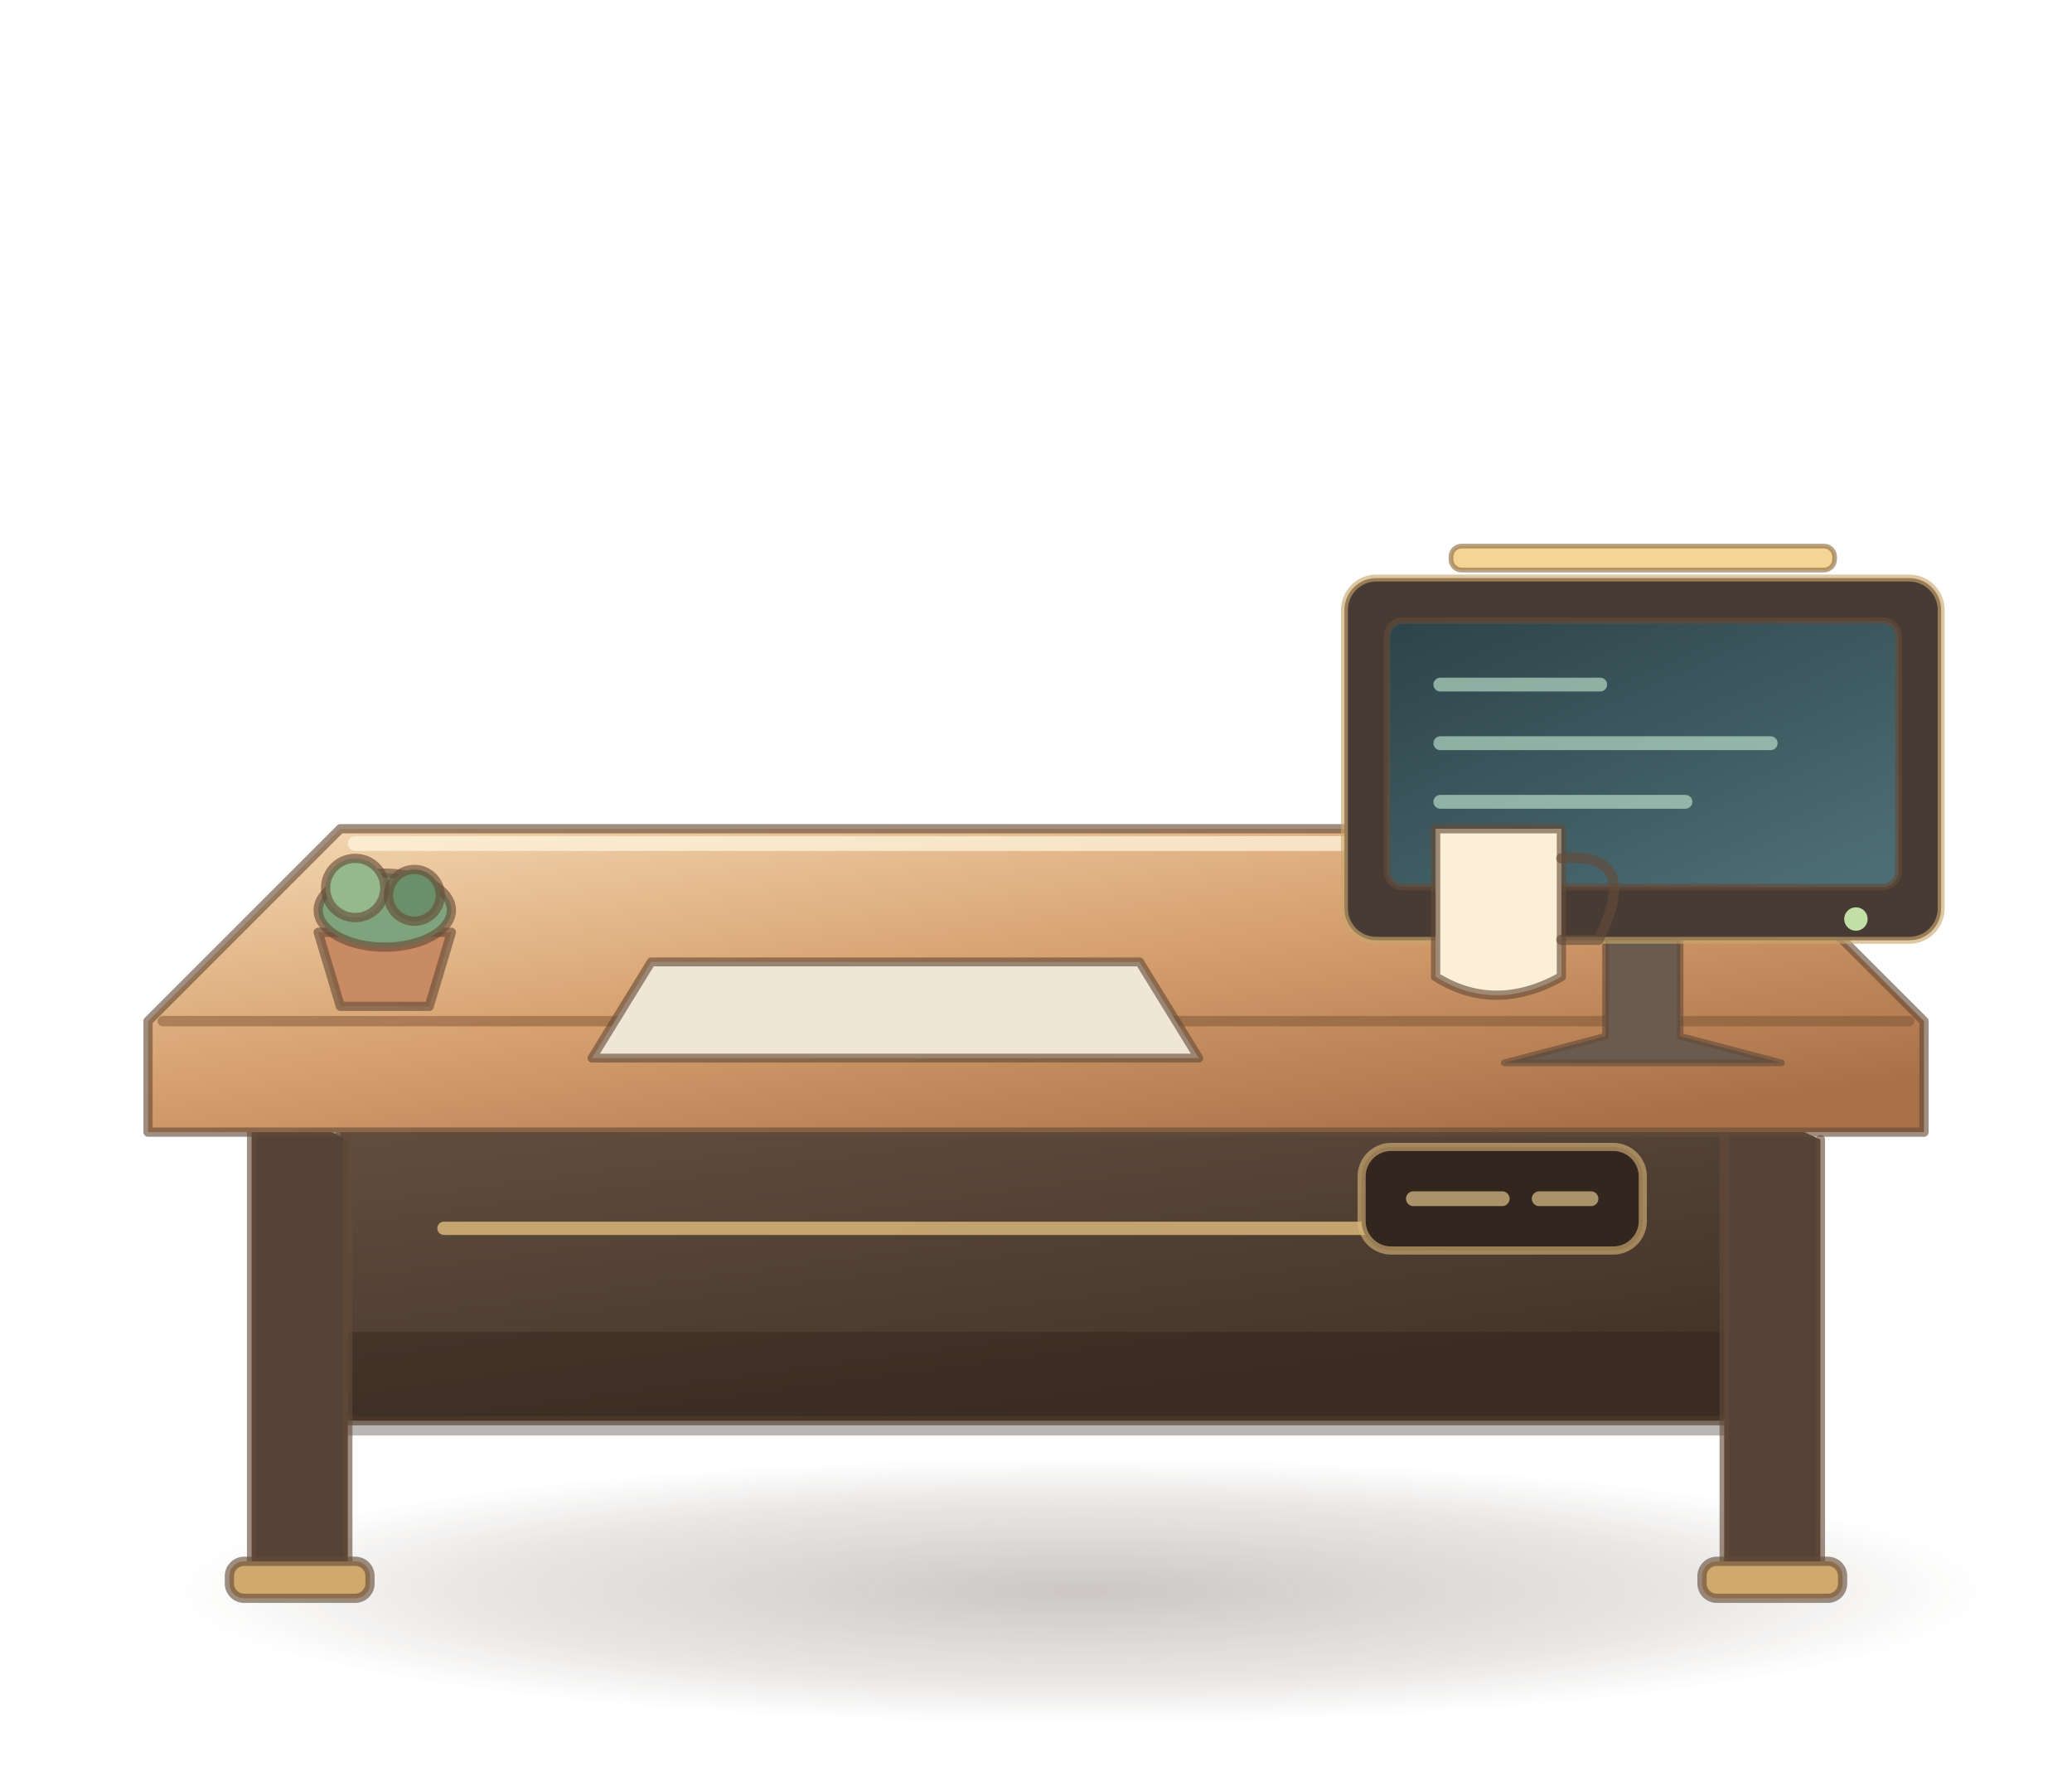
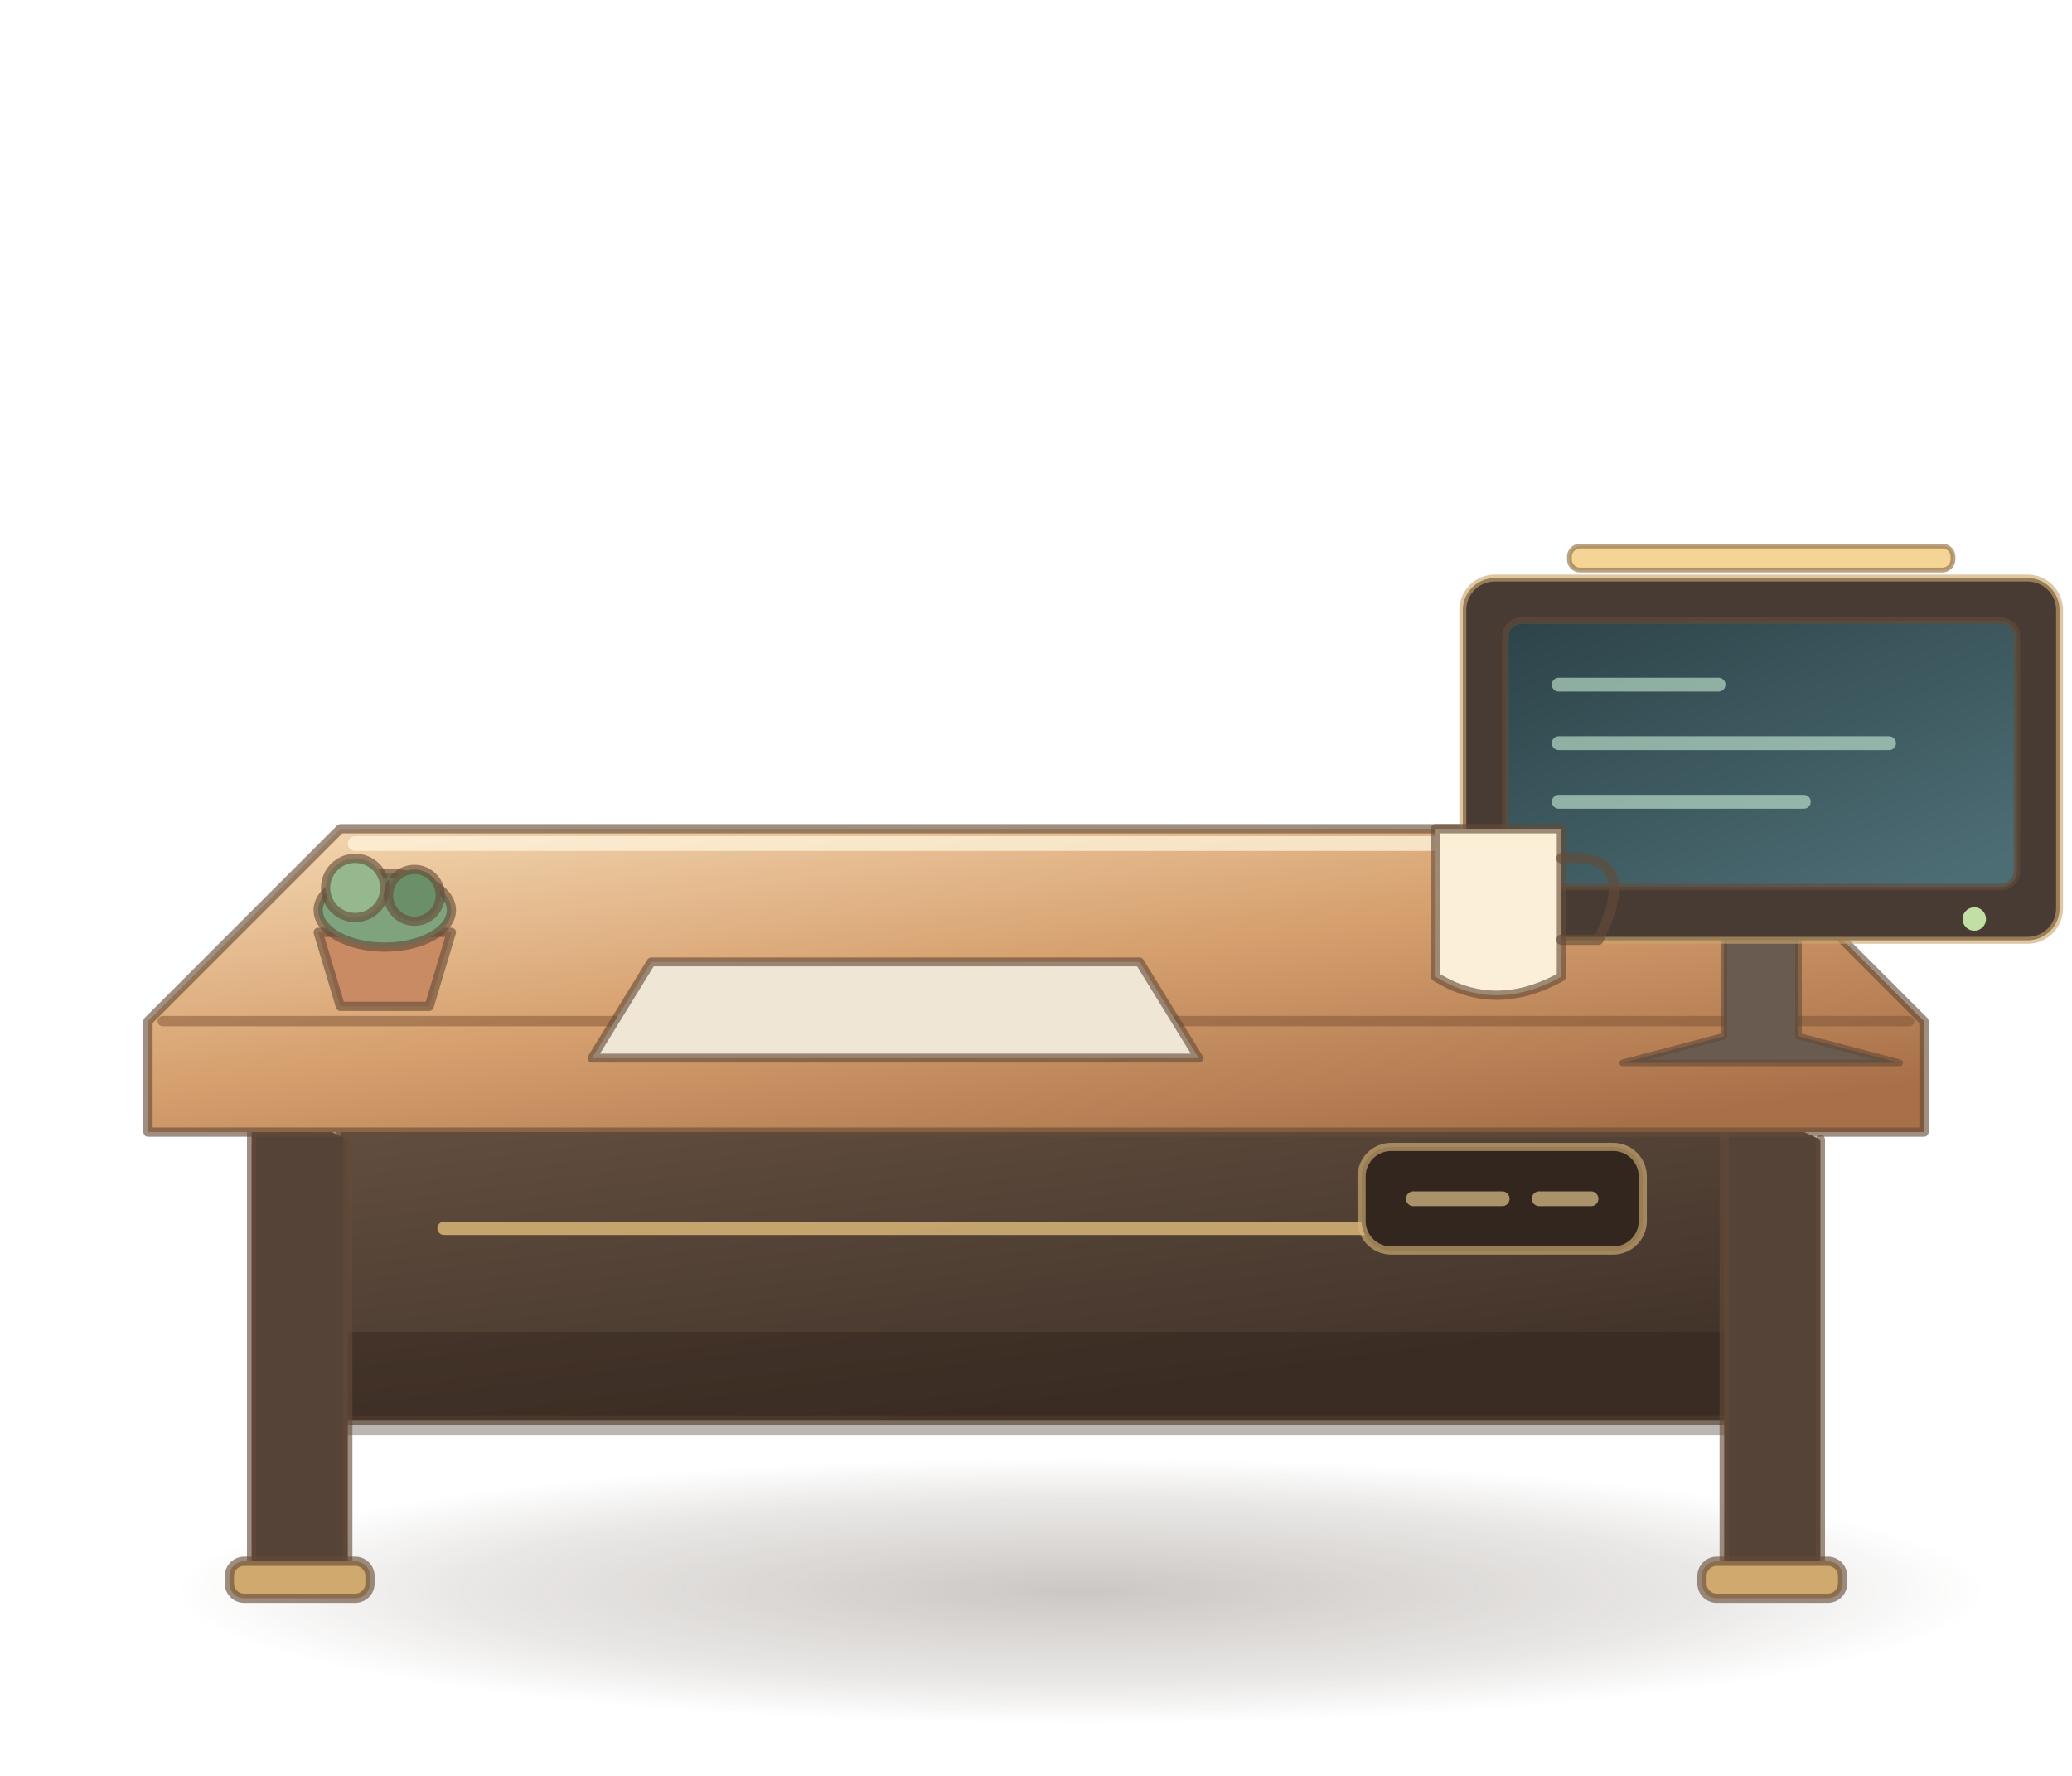
<svg xmlns="http://www.w3.org/2000/svg" viewBox="-140 -200 280 240">
  <defs>
    <radialGradient id="sh" cx=".5" cy=".5" r=".5">
      <stop offset="0" stop-color="#3a291c" stop-opacity=".26" />
      <stop offset=".68" stop-color="#3a291c" stop-opacity=".11" />
      <stop offset="1" stop-color="#3a291c" stop-opacity="0" />
    </radialGradient>
    <linearGradient id="wood" x1="0" y1="0" x2=".75" y2="1">
      <stop offset="0" stop-color="#f0cca0" />
      <stop offset=".55" stop-color="#cf9666" />
      <stop offset="1" stop-color="#9e6742" />
    </linearGradient>
    <linearGradient id="wood2" x1="0" y1="0" x2=".8" y2="1">
      <stop offset="0" stop-color="#f5dab4" />
      <stop offset=".5" stop-color="#d7a170" />
      <stop offset="1" stop-color="#a87048" />
    </linearGradient>
    <linearGradient id="panel" x1="0" y1="0" x2=".4" y2="1">
      <stop offset="0" stop-color="#9a6845" />
      <stop offset="1" stop-color="#6d462d" />
    </linearGradient>
    <linearGradient id="walnut" x1="0" y1="0" x2=".5" y2="1">
      <stop offset="0" stop-color="#685344" />
      <stop offset="1" stop-color="#43342a" />
    </linearGradient>
    <linearGradient id="screen" x1="0" y1="0" x2=".85" y2="1">
      <stop offset="0" stop-color="#2c4349" />
      <stop offset="1" stop-color="#4d6d74" />
    </linearGradient>
    <linearGradient id="cloth" x1="0" y1="0" x2=".65" y2="1">
      <stop offset="0" stop-color="#c4be9f" />
      <stop offset="1" stop-color="#7c7a67" />
    </linearGradient>
    <linearGradient id="mesh" x1="0" y1="0" x2=".5" y2="1">
      <stop offset="0" stop-color="#968e7b" />
      <stop offset="1" stop-color="#5d5649" />
    </linearGradient>
  </defs>
  <g stroke="#654b38" stroke-width="1.25" stroke-opacity=".62" stroke-linejoin="round" stroke-linecap="round">
    <ellipse cx="6" cy="15" rx="124" ry="18" fill="url(#sh)" stroke="none" />
    <path d="M-94 -58H94V-8H-94Z" fill="url(#walnut)" />
    <path d="M-94 -20H94V-6H-94Z" fill="#261a12" opacity=".32" stroke="none" />
    <path d="M-80 -34H80" stroke="#d8b578" stroke-width="1.8" stroke-opacity=".85" />
    <rect x="44" y="-45" width="38" height="14" rx="4" fill="#33261e" stroke="#d8b578" stroke-width="1.1" />
    <path d="M51 -38H63M68 -38H75" stroke="#f3d69b" stroke-width="2" />
    <path d="M-106 -52V15H-93V-46M93 -52V15H106V-46" fill="#554338" />
    <rect x="-109" y="11" width="19" height="5" rx="2" fill="#cfa96e" />
    <rect x="90" y="11" width="19" height="5" rx="2" fill="#cfa96e" />
    <path d="M-120 -62L-94 -88H94L120 -62V-47H-120Z" fill="url(#wood2)" />
    <path d="M-118 -62H118" stroke="#7d5234" stroke-width="1.4" stroke-opacity=".5" />
    <path d="M-92 -86H92" stroke="#fff4dc" stroke-width="2" stroke-opacity=".75" />
    <g transform="translate(-88,-74)">
      <path d="M-9 0L-6 10H6L9 0Z" fill="#c98b63" />
      <ellipse cy="-3" rx="9" ry="5" fill="#7fa37c" />
      <circle cx="-4" cy="-6" r="4" fill="#95b88f" />
      <circle cx="4" cy="-5" r="3.5" fill="#6b8f69" />
    </g>
-     <g transform="translate(82,-11) scale(.72)">
+     <g transform="translate(98,-11) scale(.72)">
      <path d="M-7 -92V-68L-26 -63H26L7 -68V-92" fill="#6a5b50" />
      <rect x="-56" y="-154" width="112" height="68" rx="6" fill="#473b33" stroke="#caa66d" stroke-width="1.3" />
      <rect x="-48" y="-146" width="96" height="50" rx="3" fill="url(#screen)" />
      <path d="M-38 -134H-8M-38 -123H24M-38 -112H8" stroke="#c7ead4" stroke-width="2.6" />
      <circle cx="40" cy="-90" r="2.2" fill="#c2dfa6" stroke="none" />
      <rect x="-36" y="-160" width="72" height="4.5" rx="2" fill="#f5d596" stroke="#8c6b3f" stroke-width=".9" />
    </g>
    <path d="M-52 -70H14L22 -57H-60Z" fill="#efe6d5" stroke-width="1.2" />
    <path d="M54 -88H71V-68Q62 -63 54 -68Z" fill="#fbf0d7" />
    <path d="M71 -84Q82 -85 76 -73H71" fill="none" stroke-width="1.4" />
  </g>
</svg>
